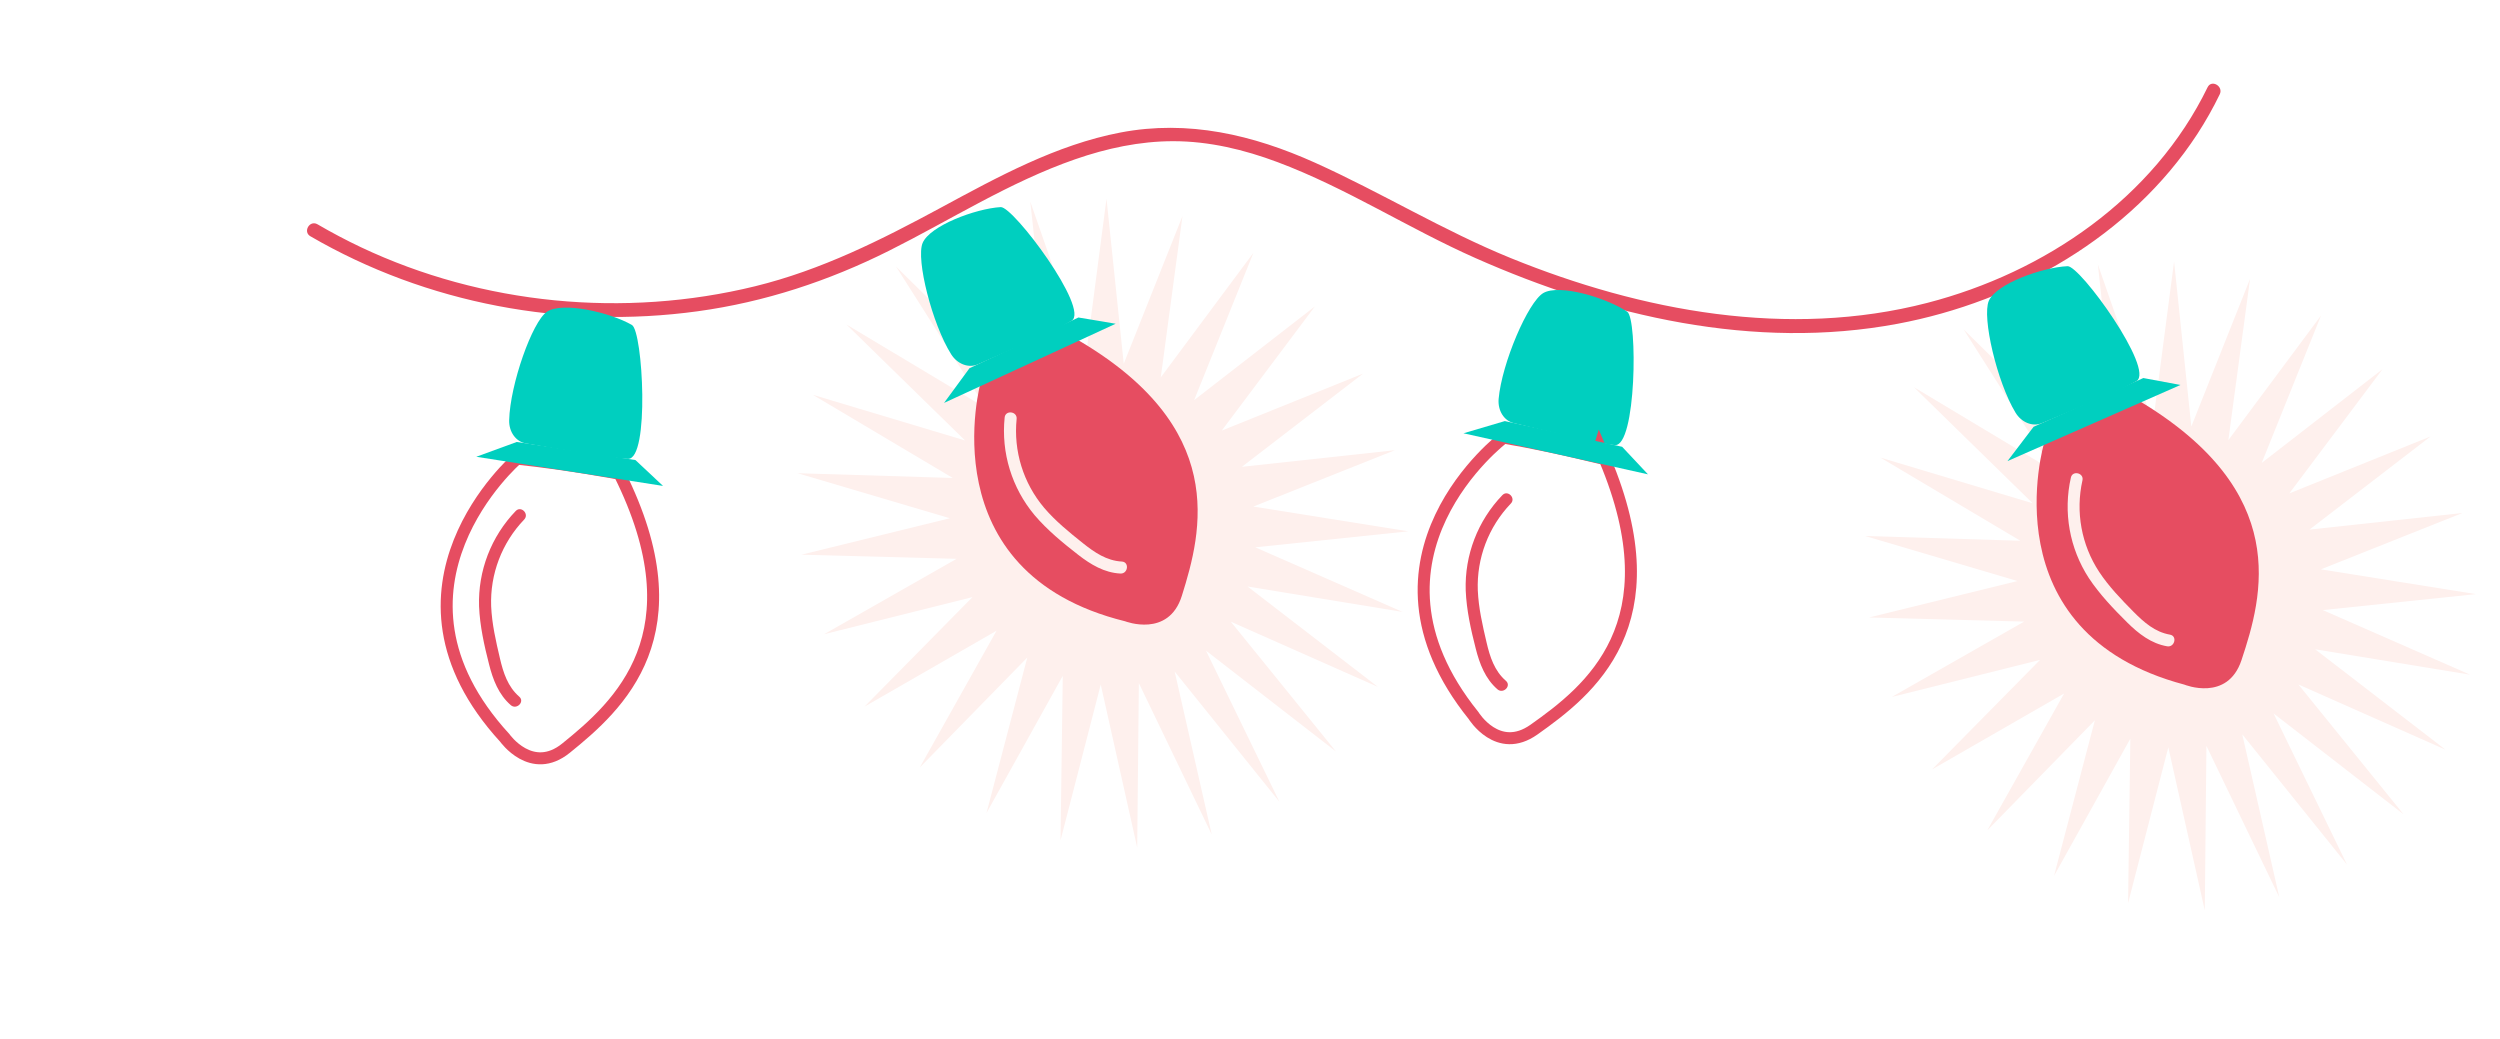
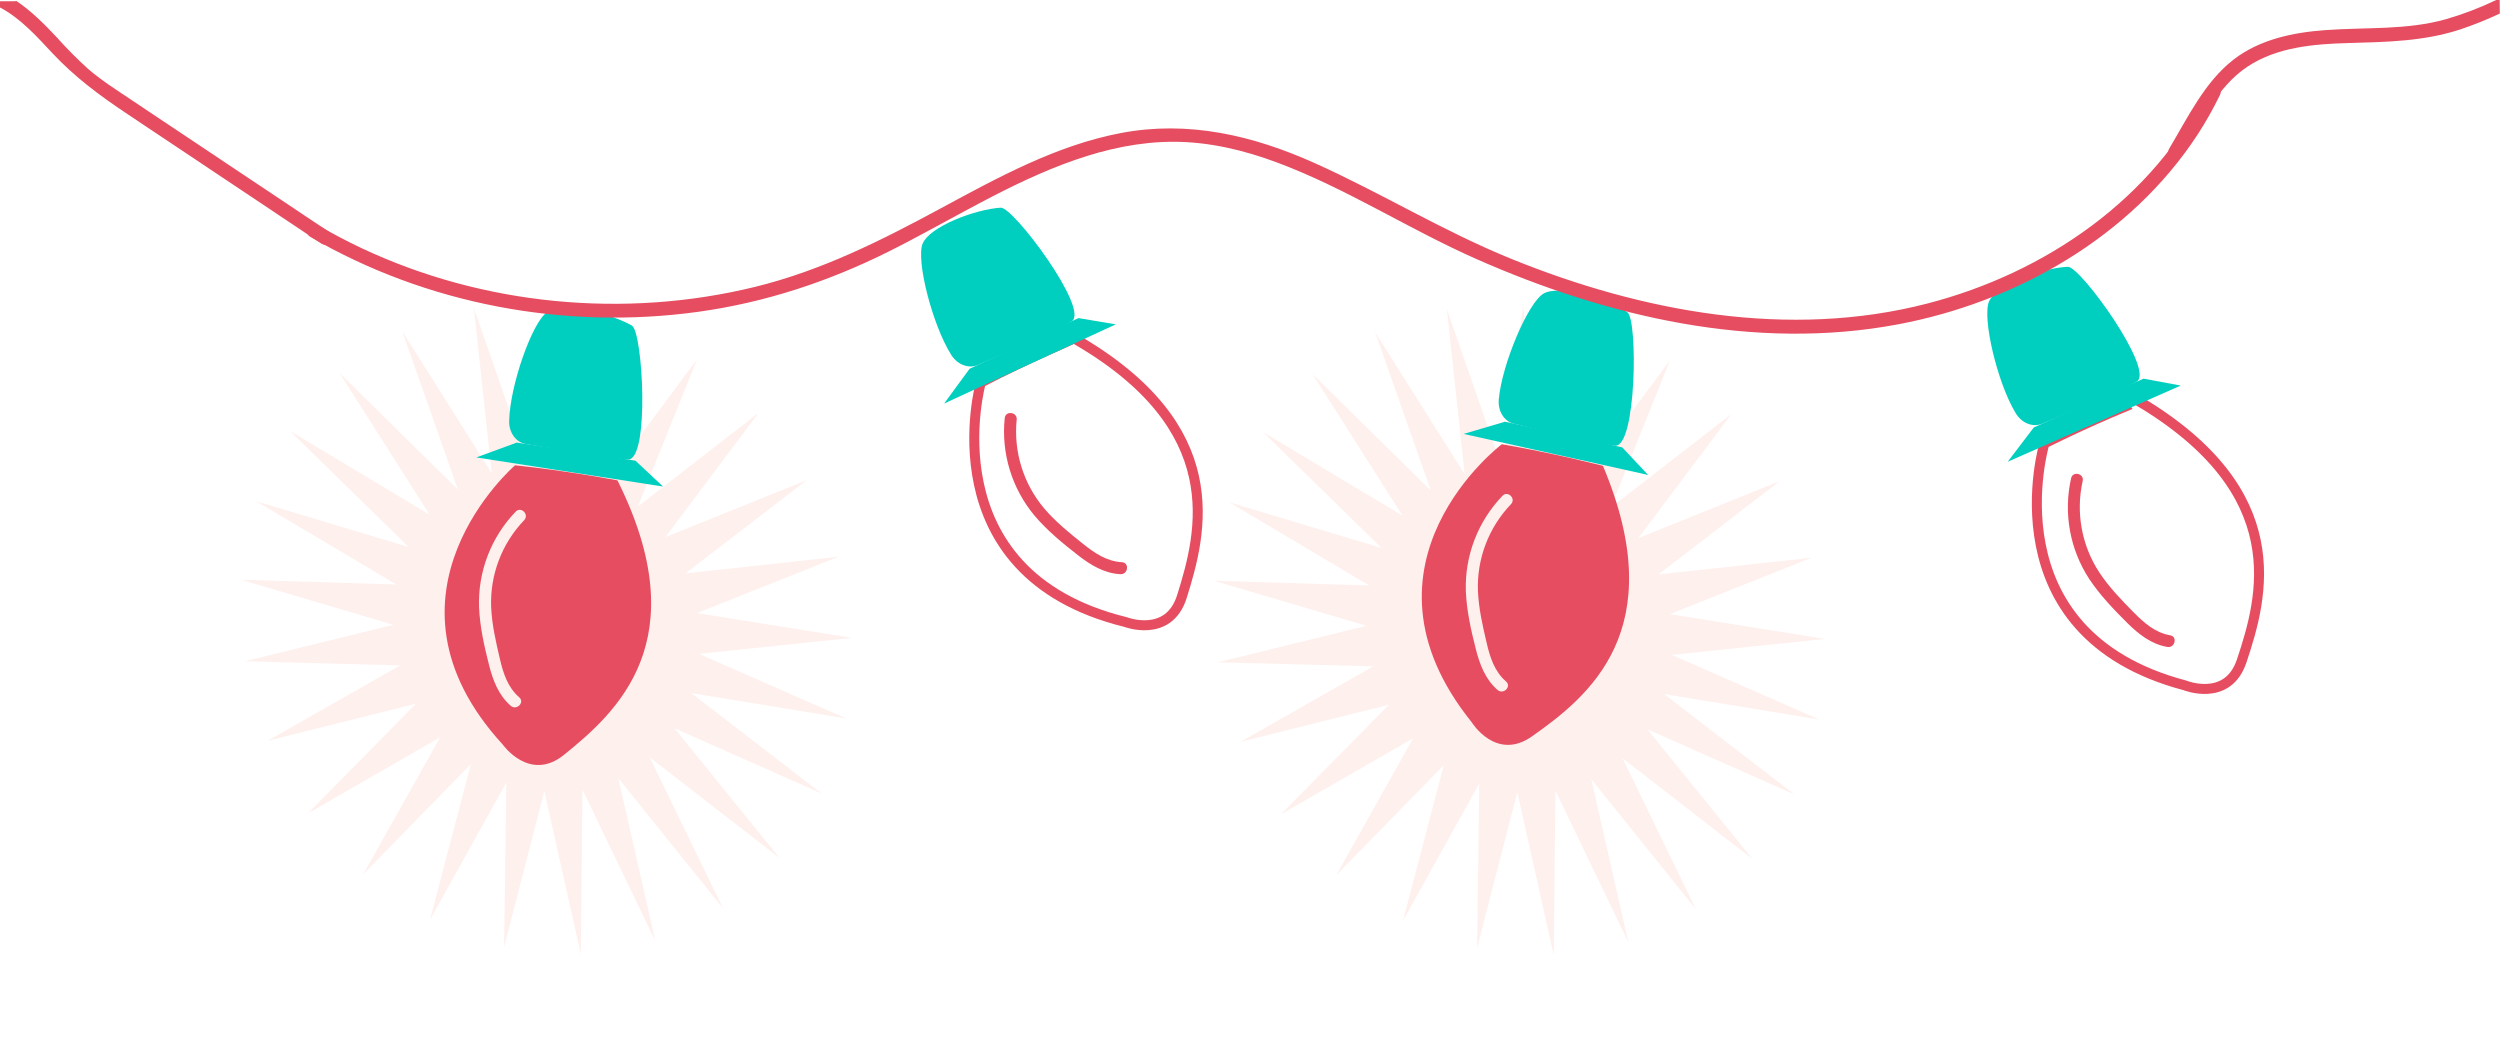
- <svg xmlns="http://www.w3.org/2000/svg" id="Layer_2" data-name="Layer 2" viewBox="0 0 1251.13 519.57">
-   <polygon points="640.28 401.25 587.87 336.08 606.41 417.63 569.94 341.86 569.12 424.19 550.87 342.59 530.74 420.54 531.86 338.24 493.68 406.9 514.11 329.06 460.28 384.12 498.72 315.64 432.63 353.64 486.68 298.82 412.47 317.38 478.72 279.66 401.07 277.6 475.36 259.36 399.14 236.82 476.81 239.2 406.8 197.59 482.97 220.44 423.58 162.38 493.45 204.26 448.42 133.4 507.61 191.69 479.75 112.47 524.54 183.5 515.61 100.9 543.19 180.21 553.75 99.44 562.38 182.04 591.77 108.15 580.91 188.86 627.28 126.51 597.61 200.25 658.05 153.34 611.43 215.49 682.14 186.98 621.51 233.62 698.05 225.31 627.22 253.51 704.77 265.9 628.18 273.9 701.88 306.23 624.35 293.52 689.56 343.75 615.96 311.12 668.59 376.1 603.54 325.61 640.28 401.25" fill="#fef0ed" />
-   <polygon points="1174.55 432.67 1122.14 367.5 1140.68 449.05 1104.21 373.28 1103.39 455.62 1085.14 374.01 1065 451.96 1066.13 369.66 1027.95 438.32 1048.38 360.48 994.55 415.54 1032.99 347.06 966.9 385.06 1020.95 330.24 946.74 348.8 1012.99 311.08 935.34 309.02 1009.63 290.78 933.41 268.24 1011.08 270.62 941.07 229.01 1017.24 251.86 957.85 193.8 1027.72 235.68 982.68 164.82 1041.88 223.11 1014.02 143.89 1058.81 214.92 1049.88 132.32 1077.46 211.63 1088.02 130.86 1096.65 213.46 1126.04 139.57 1115.18 220.28 1161.55 157.93 1131.88 231.67 1192.32 184.77 1145.7 246.91 1216.41 218.4 1155.78 265.04 1232.32 256.73 1161.48 284.93 1239.04 297.33 1162.45 305.32 1236.15 337.65 1158.62 324.94 1223.83 375.17 1150.23 342.54 1202.86 407.52 1137.81 357.04 1174.55 432.67" fill="#fef0ed" />
-   <path d="M1104.8,43.66c-27,55.55-81.44,92.67-140.26,107.91-69.45,18-143.05,4.18-208.41-22.38-33.81-13.74-64.86-32.85-98.08-47.79-31-13.93-63.42-21.57-97.28-15.09-32.18,6.15-61.46,22.25-90,37.67-29.87,16.15-59.76,31.16-92.93,39.29-65.34,16-136.37,9.24-197.24-19.56-7.41-3.51-14.65-7.35-21.73-11.47-3.9-2.27-7.43,3.78-3.53,6,58.12,33.8,127.3,46.68,193.81,37.54,33.56-4.61,65.5-15.15,95.74-30.28,30.88-15.46,60.34-34.38,93.11-45.77,15.83-5.5,32.35-9.07,49.16-9.07,17.95,0,35.49,4.22,52.23,10.49,34.36,12.87,65.46,33.14,99,48,65.66,29.1,139.57,46.35,211.25,32.89,59.31-11.14,116.57-43.75,150-94.94a182.51,182.51,0,0,0,11.25-19.93C1112.81,43.16,1106.78,39.61,1104.8,43.66Z" fill="#e64d61" />
-   <path d="M263.09,221.88c-4.94-.88-8.42-5.76-8.28-11.56,0.45-17.92,11.58-49.39,18.91-54.31,7.74-5.2,31.56.3,42.53,6.63,5.48,3.17,9,67.38-2,67C306.2,229.39,277.53,224.45,263.09,221.88Z" fill="#00cfbf" />
-   <path d="M258.77,229.54s-75,64.63-6.15,139.75c0,0,13.41,19.06,30.66,5.11C309.66,353.08,350,317.18,310,237.08,310,237.08,285.25,232.33,258.77,229.54Z" fill="none" stroke="#e64d61" stroke-miterlimit="10" stroke-width="6" />
-   <polygon points="238.35 228.6 258.61 221.18 318.01 230.24 331.81 243.18 238.35 228.6" fill="#00cfbf" />
-   <path d="M490.81,191.17s-26.64,95.34,72.28,119.76c0,0,21.72,8.44,28.36-12.73,10.16-32.36,23.84-84.57-53.84-129.11C537.6,169.1,514.4,178.83,490.81,191.17Z" fill="#e64d61" />
-   <path d="M489.33,182.34c-4.6,2-10.2-.13-13.29-5-9.55-15.17-17.71-47.54-14.33-55.7,3.57-8.62,26.44-17.23,39.09-18,6.32-.4,44.78,51.14,35.47,56.9C529.39,164.73,502.77,176.49,489.33,182.34Z" fill="#00cfbf" />
-   <polygon points="472.45 201.64 485.21 184.24 539.69 158.89 558.35 162.02 472.45 201.64" fill="#00cfbf" />
-   <path d="M757.51,211.72c-4.87-1.19-8-6.29-7.52-12.07,1.59-17.86,14.73-48.54,22.36-53,8.06-4.69,31.47,2.32,42,9.35,5.27,3.51,4.62,67.81-6.27,66.75C800.06,222,771.76,215.21,757.51,211.72Z" fill="#00cfbf" />
-   <path d="M752.52,219s-79,59.69-15.1,139.07c0,0,12.16,19.88,30.27,7.06,27.69-19.59,70.22-52.82,35.42-135.33C803.11,229.82,778.76,223.5,752.52,219Z" fill="none" stroke="#e64d61" stroke-miterlimit="10" stroke-width="6" />
-   <polygon points="732.4 216.84 753.09 210.73 811.79 223.59 824.73 237.38 732.4 216.84" fill="#00cfbf" />
-   <path d="M258.09,255.73a65.68,65.68,0,0,0-18.34,47.73c0.4,9.77,2.58,19.57,5,29,1.92,7.64,4.78,15.14,10.87,20.43,2.9,2.52,7.16-1.7,4.24-4.24-5.75-5-8-12-9.68-19.23-2-8.51-4-17.22-4.38-26A59.59,59.59,0,0,1,262.33,260C265,257.18,260.76,252.93,258.09,255.73Z" fill="#e64d61" />
-   <path d="M751.86,247.8a65.68,65.68,0,0,0-18.34,47.73c0.4,9.77,2.58,19.57,5,29,1.92,7.64,4.78,15.14,10.87,20.43,2.9,2.52,7.16-1.7,4.24-4.24-5.75-5-8-12-9.68-19.23-2-8.51-4-17.22-4.38-26A59.59,59.59,0,0,1,756.1,252C758.77,249.25,754.53,245,751.86,247.8Z" fill="#e64d61" />
-   <path d="M502.78,208.94a65.68,65.68,0,0,0,15,48.89c6.33,7.45,14.09,13.82,21.79,19.81,6.22,4.84,13.09,9,21.14,9.39,3.84,0.2,4.59-5.76.73-6-7.62-.4-13.68-4.57-19.47-9.18-6.84-5.45-13.78-11.08-19.46-17.76a59.59,59.59,0,0,1-13.73-44.47C509.11,205.82,503.16,205.09,502.78,208.94Z" fill="#fef0ed" />
-   <path d="M1023,221.62s-28.31,94.86,70.17,121c0,0,21.57,8.82,28.58-12.23,10.72-32.18,25.31-84.14-51.58-130C1070.19,200.37,1046.82,209.69,1023,221.62Z" fill="#e64d61" />
-   <path d="M1021.86,211.76c-4.63,1.92-10.2-.31-13.2-5.27-9.29-15.33-16.87-47.84-13.35-55.94,3.72-8.55,26.74-16.76,39.4-17.34,6.33-.29,43.88,51.91,34.47,57.51C1062.22,194.85,1035.4,206.14,1021.86,211.76Z" fill="#00cfbf" />
-   <polygon points="1004.65 230.76 1017.71 213.59 1072.63 189.19 1091.22 192.65 1004.65 230.76" fill="#00cfbf" />
-   <path d="M1036.38,239a65.68,65.68,0,0,0,9,50.33c5.4,8.15,12.34,15.4,19.27,22.27,5.6,5.55,11.93,10.47,19.88,11.84,3.79,0.66,5.25-5.17,1.43-5.83-7.51-1.3-13-6.17-18.24-11.44-6.15-6.23-12.36-12.64-17.21-20a59.59,59.59,0,0,1-8.34-45.79C1043,236.7,1037.21,235.25,1036.38,239Z" fill="#fef0ed" />
-   <rect width="1251.13" height="519.57" fill="none" />
+ <svg xmlns="http://www.w3.org/2000/svg" id="Layer_1" data-name="Layer 1" viewBox="0 0 1250.93 519.85">
+   <polygon points="361.79 454.52 309.38 389.35 327.92 470.9 291.45 395.13 290.63 477.47 272.38 395.87 252.24 473.81 253.37 391.51 215.19 460.17 235.62 382.33 181.79 437.39 220.23 368.91 154.14 406.92 208.19 352.09 133.98 370.65 200.23 332.93 122.58 330.88 196.87 312.63 120.65 290.09 198.32 292.47 128.31 250.86 204.48 273.71 145.09 215.65 214.96 257.54 169.93 186.67 229.12 244.96 201.26 165.74 246.05 236.77 237.12 154.18 264.7 233.49 275.26 152.71 283.89 235.31 313.28 161.42 302.42 242.13 348.79 179.78 319.12 253.52 379.56 206.62 332.94 268.76 403.65 240.26 343.02 286.89 419.56 278.58 348.72 306.78 426.28 319.18 349.69 327.17 423.39 359.5 345.86 346.79 411.07 397.02 337.47 364.39 390.1 429.37 325.05 378.89 361.79 454.52" fill="#fef0ed" />
+   <polygon points="848.62 455.04 796.22 389.86 814.75 471.41 778.28 395.64 777.46 477.98 759.21 396.38 739.08 474.33 740.2 392.02 702.02 460.68 722.45 382.84 668.62 437.91 707.07 369.42 640.97 407.43 695.02 352.6 620.81 371.16 687.07 333.44 609.41 331.39 683.71 313.14 607.48 290.6 685.15 292.98 615.14 251.37 691.31 274.22 631.92 216.16 701.8 258.05 656.76 187.18 715.95 245.47 688.09 166.25 732.88 237.28 723.96 154.69 751.53 234 762.1 153.22 770.72 235.82 800.11 161.94 789.25 242.65 835.62 180.29 805.95 254.03 866.39 207.13 819.78 269.27 890.49 240.77 829.86 287.41 906.39 279.09 835.56 307.29 913.11 319.69 836.52 327.69 910.22 360.01 832.69 347.3 897.9 397.53 824.3 364.91 876.93 429.88 811.88 379.4 848.62 455.04" fill="#fef0ed" />
+   <path d="M263.09,221.88c-4.94-.88-8.42-5.76-8.28-11.56,0.45-17.92,11.58-49.39,18.91-54.31,7.74-5.2,31.56.3,42.53,6.63,5.48,3.17,9,67.38-2,67C306.2,229.39,277.53,224.45,263.09,221.88Z" transform="translate(-0.05 0.28)" fill="#00cfbf" />
+   <polygon points="238.31 228.88 258.56 221.46 317.97 230.52 331.77 243.46 238.31 228.88" fill="#00cfbf" />
+   <path d="M257.77,232.54s-75,64.63-6.15,139.75c0,0,13.41,19.06,30.66,5.11C308.66,356.08,349,320.18,309,240.08,309,240.08,284.25,235.33,257.77,232.54Z" transform="translate(-0.05 0.28)" fill="#e64d61" />
+   <path d="M490.81,191.17s-26.64,95.34,72.28,119.76c0,0,21.72,8.44,28.36-12.73,10.16-32.36,23.84-84.57-53.84-129.11C537.6,169.1,514.4,178.83,490.81,191.17Z" transform="translate(-0.05 0.28)" fill="none" stroke="#e64d61" stroke-miterlimit="10" stroke-width="5" />
+   <path d="M489.33,182.34c-4.6,2-10.2-.13-13.29-5-9.55-15.17-17.71-47.54-14.33-55.7,3.57-8.62,26.44-17.23,39.09-18,6.32-.4,44.78,51.14,35.47,56.9C529.39,164.73,502.77,176.49,489.33,182.34Z" transform="translate(-0.05 0.28)" fill="#00cfbf" />
+   <polygon points="472.41 201.92 485.16 184.52 539.65 159.17 558.3 162.3 472.41 201.92" fill="#00cfbf" />
+   <path d="M757.51,211.72c-4.87-1.19-8-6.29-7.52-12.07,1.59-17.86,14.73-48.54,22.36-53,8.06-4.69,31.47,2.32,42,9.35,5.27,3.51,4.62,67.81-6.27,66.75C800.06,222,771.76,215.21,757.51,211.72Z" transform="translate(-0.05 0.28)" fill="#00cfbf" />
+   <polygon points="732.35 217.12 753.04 211.01 811.74 223.86 824.68 237.66 732.35 217.12" fill="#00cfbf" />
+   <path d="M751.52,222s-79,59.69-15.1,139.07c0,0,12.16,19.88,30.27,7.06,27.69-19.59,70.22-52.82,35.42-135.33C802.11,232.82,777.76,226.5,751.52,222Z" transform="translate(-0.05 0.28)" fill="#e64d61" />
+   <path d="M258.09,255.73a65.68,65.68,0,0,0-18.34,47.73c0.4,9.77,2.58,19.57,5,29,1.92,7.64,4.78,15.14,10.87,20.43,2.9,2.52,7.16-1.7,4.24-4.24-5.75-5-8-12-9.68-19.23-2-8.51-4-17.22-4.38-26A59.59,59.59,0,0,1,262.33,260C265,257.18,260.76,252.93,258.09,255.73Z" transform="translate(-0.05 0.28)" fill="#fef0ed" />
+   <path d="M751.86,247.8a65.68,65.68,0,0,0-18.34,47.73c0.4,9.77,2.58,19.57,5,29,1.92,7.64,4.78,15.14,10.87,20.43,2.9,2.52,7.16-1.7,4.24-4.24-5.75-5-8-12-9.68-19.23-2-8.51-4-17.22-4.38-26A59.59,59.59,0,0,1,756.1,252C758.77,249.25,754.53,245,751.86,247.8Z" transform="translate(-0.05 0.28)" fill="#fef0ed" />
+   <path d="M502.78,208.94a65.68,65.68,0,0,0,15,48.89c6.33,7.45,14.09,13.82,21.79,19.81,6.22,4.84,13.09,9,21.14,9.39,3.84,0.2,4.59-5.76.73-6-7.62-.4-13.68-4.57-19.47-9.18-6.84-5.45-13.78-11.08-19.46-17.76a59.59,59.59,0,0,1-13.73-44.47C509.11,205.82,503.16,205.09,502.78,208.94Z" transform="translate(-0.05 0.28)" fill="#e64d61" />
+   <path d="M1023,221.62s-28.31,94.86,70.17,121c0,0,21.57,8.82,28.58-12.23,10.72-32.18,25.31-84.14-51.58-130C1070.19,200.37,1046.82,209.69,1023,221.62Z" transform="translate(-0.05 0.28)" fill="none" stroke="#e64d61" stroke-miterlimit="10" stroke-width="5" />
+   <path d="M1021.86,211.76c-4.63,1.92-10.2-.31-13.2-5.27-9.29-15.33-16.87-47.84-13.35-55.94,3.72-8.55,26.74-16.76,39.4-17.34,6.33-.29,43.88,51.91,34.47,57.51C1062.22,194.85,1035.4,206.14,1021.86,211.76Z" transform="translate(-0.05 0.28)" fill="#00cfbf" />
+   <polygon points="1004.6 231.04 1017.66 213.87 1072.58 189.47 1091.18 192.93 1004.6 231.04" fill="#00cfbf" />
+   <path d="M1036.38,239a65.68,65.68,0,0,0,9,50.33c5.4,8.15,12.34,15.4,19.27,22.27,5.6,5.55,11.93,10.47,19.88,11.84,3.79,0.66,5.25-5.17,1.43-5.83-7.51-1.3-13-6.17-18.24-11.44-6.15-6.23-12.36-12.64-17.21-20a59.59,59.59,0,0,1-8.34-45.79C1043,236.7,1037.21,235.25,1036.38,239Z" transform="translate(-0.05 0.28)" fill="#e64d61" />
+   <path d="M1104.8,43.66c-27,55.55-81.44,92.67-140.26,107.91-69.45,18-143.05,4.18-208.41-22.38-33.81-13.74-64.86-32.85-98.08-47.79-31-13.93-63.42-21.57-97.28-15.09-32.18,6.15-61.46,22.25-90,37.67-29.87,16.15-59.76,31.16-92.93,39.29-65.34,16-136.37,9.24-197.24-19.56-7.41-3.51-14.65-7.35-21.73-11.47-3.9-2.27-7.43,3.78-3.53,6,58.12,33.8,127.3,46.68,193.81,37.54,33.56-4.61,65.5-15.15,95.74-30.28,30.88-15.46,60.34-34.38,93.11-45.77,15.83-5.5,32.35-9.07,49.16-9.07,17.95,0,35.49,4.22,52.23,10.49,34.36,12.87,65.46,33.14,99,48,65.66,29.1,139.57,46.35,211.25,32.89,59.31-11.14,116.57-43.75,150-94.94a182.51,182.51,0,0,0,11.25-19.93C1112.81,43.16,1106.78,39.61,1104.8,43.66Z" transform="translate(-0.05 0.28)" fill="#e64d61" />
+   <path d="M164.4,115.54L65.71,49.66c-7.42-5-15-9.75-21.77-15.62A217.75,217.75,0,0,1,28.31,18.25c-6.17-6.59-12.58-13-20-18a5.55,5.55,0,0,1-1.06.1H0c0,1,0,2.08.06,3.12C10.42,8.93,18.46,18,26.41,26.48c11.26,12,23.75,21.21,37.43,30.34l97,64.76C164.62,124.09,168.13,118,164.4,115.54Z" transform="translate(-0.05 0.28)" fill="#e64d61" />
+   <path d="M1249.07-.28a163,163,0,0,1-25,9.57c-19.81,5.61-40.14,4-60.44,5.5-16.13,1.16-32.83,4.61-45.89,14.68-14.56,11.23-23,29.11-32.25,44.56-2.32,3.88,3.73,7.4,6,3.53,9.2-15.39,17.68-34.21,33.07-44.45,14.81-9.85,33.24-11.36,50.52-11.85,19-.54,37.62-0.81,55.88-6.77a180.3,180.3,0,0,0,19.93-8q-0.05-3.41-.07-6.81h-1.83Z" transform="translate(-0.05 0.28)" fill="#e64d61" />
+   <rect width="1249.02" height="519.85" fill="none" />
</svg>
